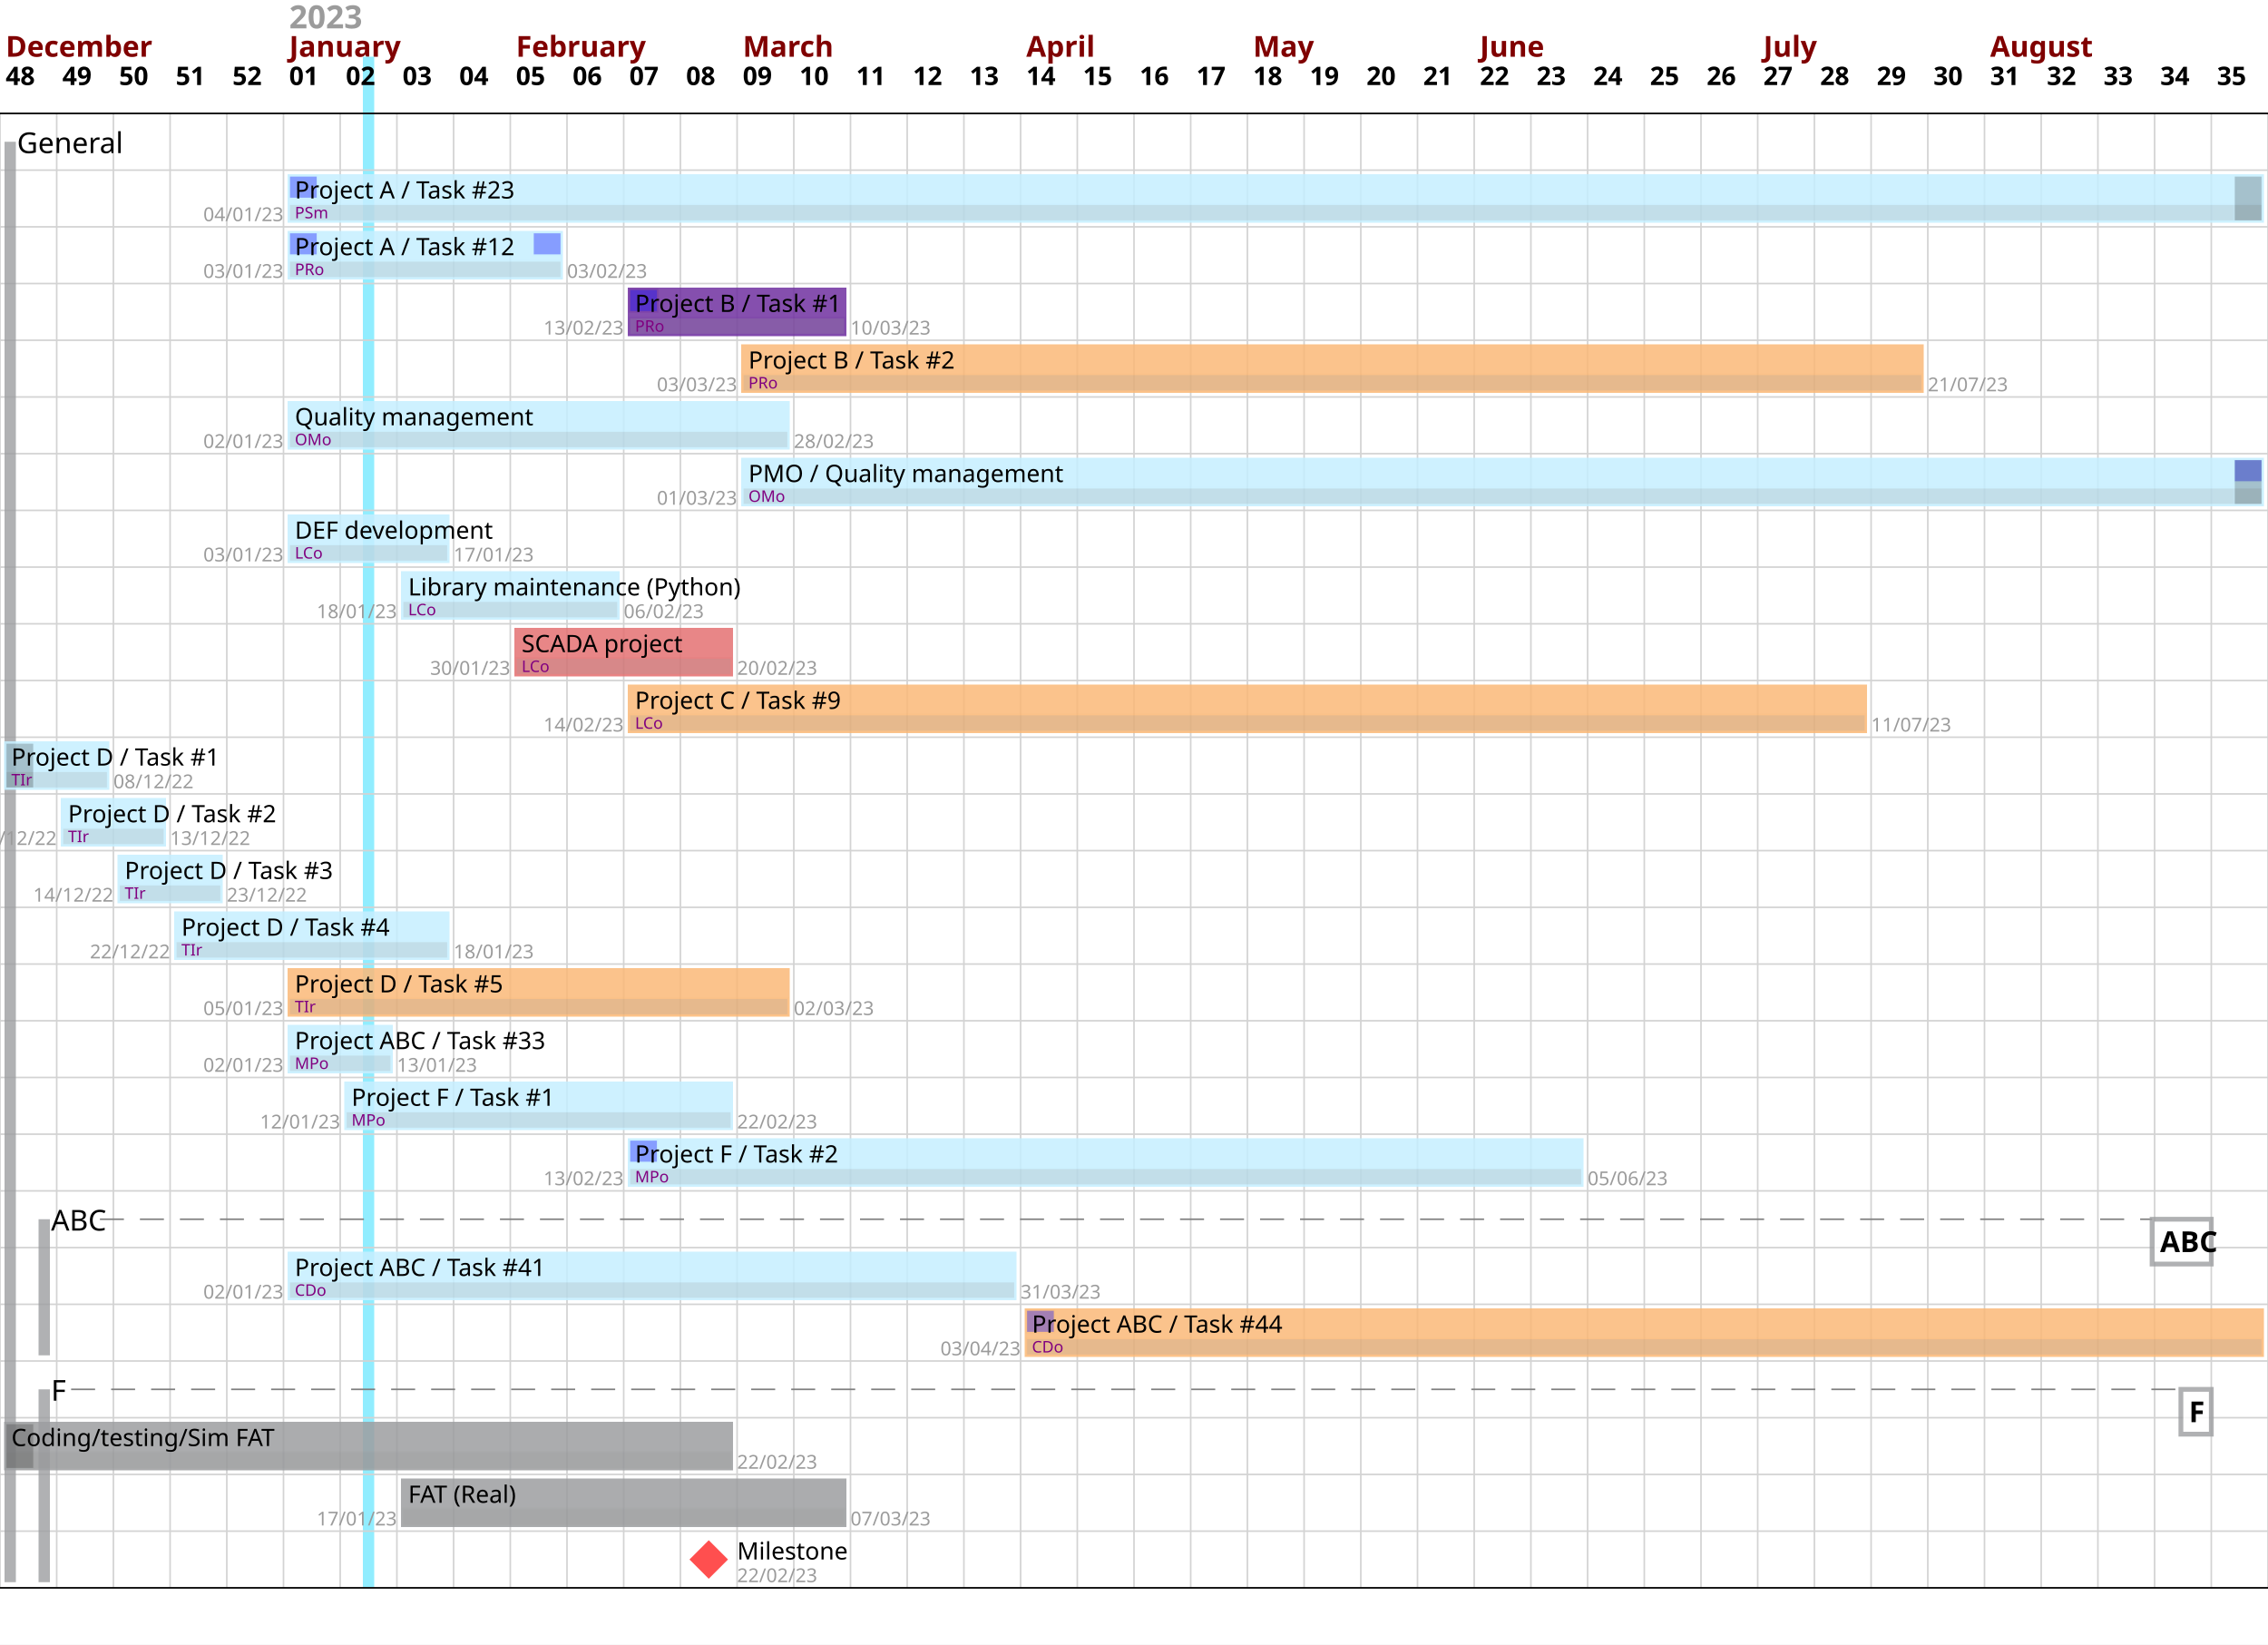
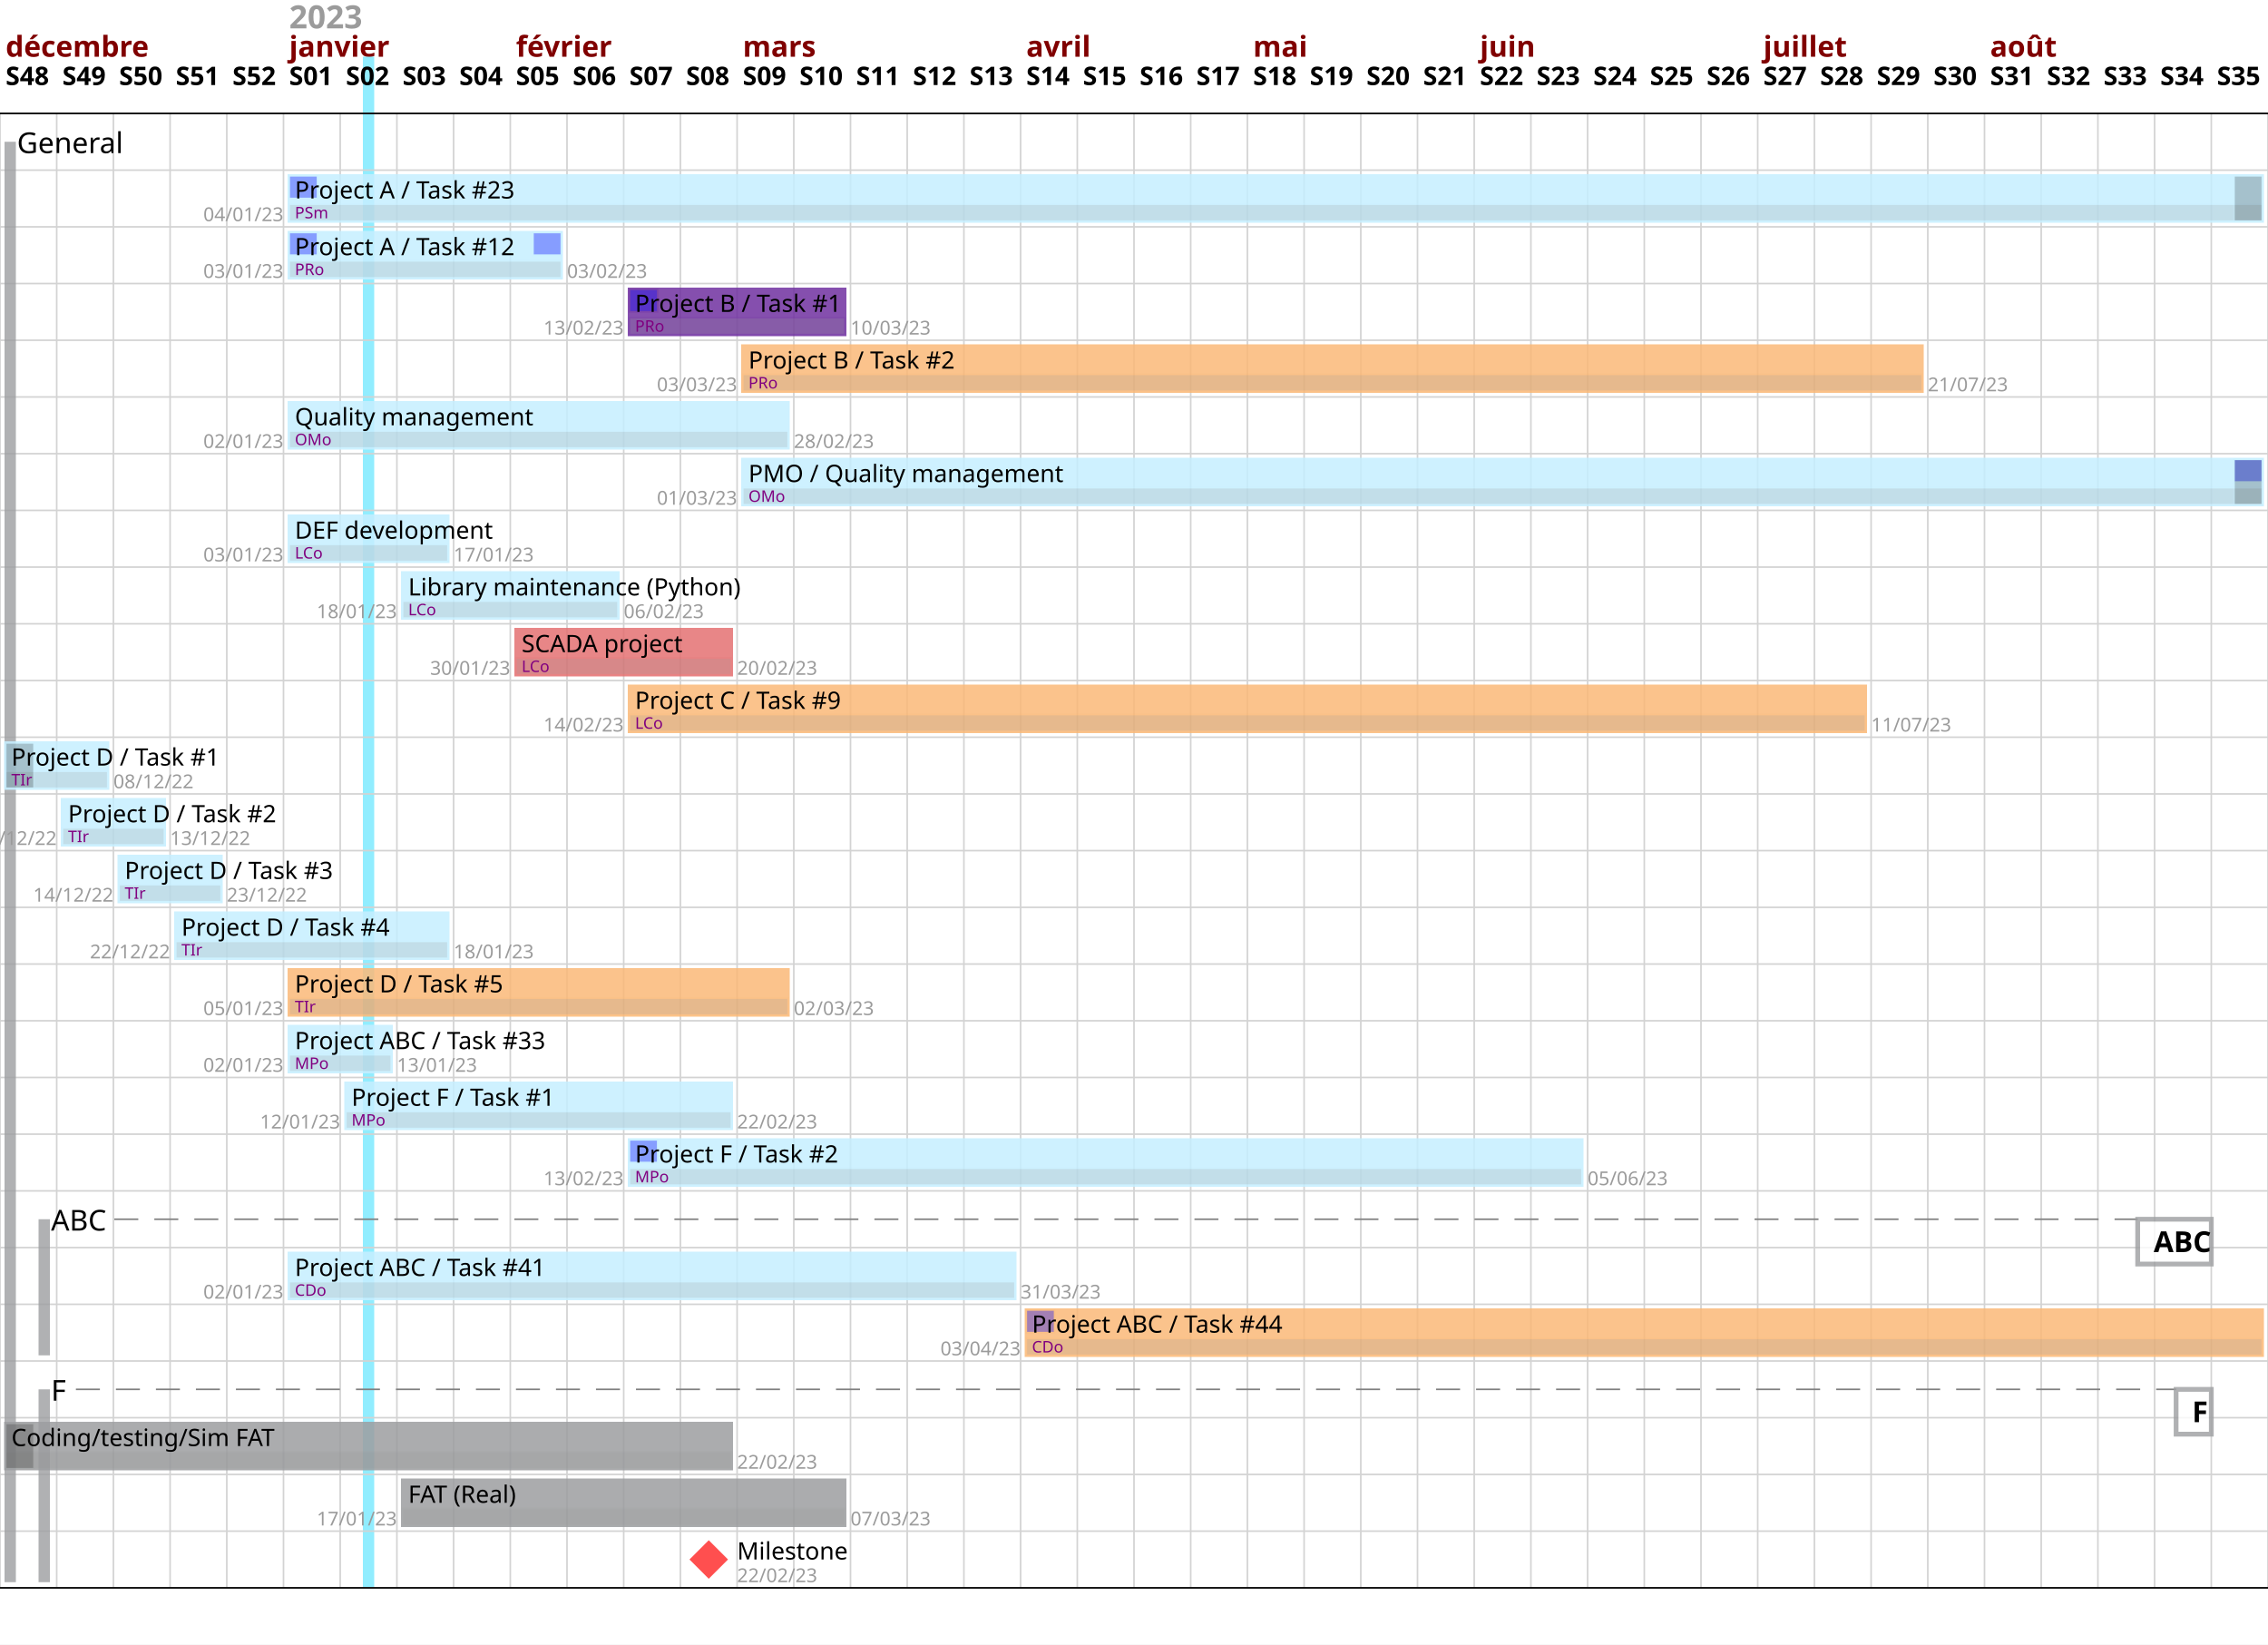
<svg xmlns="http://www.w3.org/2000/svg" baseProfile="full" height="1027.559" version="1.1" width="1417.323">
  <defs />
  <rect fill="white" height="1027.559" opacity="1" stroke-width="0" width="1417.323" x="0.0" y="0.0" />
  <g>
    <g id="vlines" stroke="lightgray">
      <line x1="0.0" x2="0.0" y1="70.866" y2="992.126" />
-       <text fill="#800000" font-family="Yu Gothic UI" font-size="18" font-weight="bold" stroke="#800000" stroke-width="0" x="3.543" y="35.433">December</text>
-       <text fill="black" font-family="Yu Gothic UI" font-size="16" font-weight="bold" stroke="black" stroke-width="0" x="3.543" y="53.15">48</text>
+       <text fill="#800000" font-family="Yu Gothic UI" font-size="18" font-weight="bold" stroke="#800000" stroke-width="0" x="3.543" y="35.433">décembre</text>
+       <text fill="black" font-family="Yu Gothic UI" font-size="16" font-weight="bold" stroke="black" stroke-width="0" x="3.543" y="53.15">S48</text>
      <line x1="35.433" x2="35.433" y1="70.866" y2="992.126" />
-       <text fill="black" font-family="Yu Gothic UI" font-size="16" font-weight="bold" stroke="black" stroke-width="0" x="38.976" y="53.15">49</text>
+       <text fill="black" font-family="Yu Gothic UI" font-size="16" font-weight="bold" stroke="black" stroke-width="0" x="38.976" y="53.15">S49</text>
      <line x1="70.866" x2="70.866" y1="70.866" y2="992.126" />
-       <text fill="black" font-family="Yu Gothic UI" font-size="16" font-weight="bold" stroke="black" stroke-width="0" x="74.409" y="53.15">50</text>
+       <text fill="black" font-family="Yu Gothic UI" font-size="16" font-weight="bold" stroke="black" stroke-width="0" x="74.409" y="53.15">S50</text>
      <line x1="106.299" x2="106.299" y1="70.866" y2="992.126" />
-       <text fill="black" font-family="Yu Gothic UI" font-size="16" font-weight="bold" stroke="black" stroke-width="0" x="109.843" y="53.15">51</text>
+       <text fill="black" font-family="Yu Gothic UI" font-size="16" font-weight="bold" stroke="black" stroke-width="0" x="109.843" y="53.15">S51</text>
      <line x1="141.732" x2="141.732" y1="70.866" y2="992.126" />
-       <text fill="black" font-family="Yu Gothic UI" font-size="16" font-weight="bold" stroke="black" stroke-width="0" x="145.276" y="53.15">52</text>
+       <text fill="black" font-family="Yu Gothic UI" font-size="16" font-weight="bold" stroke="black" stroke-width="0" x="145.276" y="53.15">S52</text>
      <line x1="177.165" x2="177.165" y1="70.866" y2="992.126" />
      <text fill="#9b9b9b" font-family="Yu Gothic UI" font-size="20" font-weight="bold" stroke="#9b9b9b" stroke-width="0" x="180.709" y="17.717">2023</text>
-       <text fill="#800000" font-family="Yu Gothic UI" font-size="18" font-weight="bold" stroke="#800000" stroke-width="0" x="180.709" y="35.433">January</text>
-       <text fill="black" font-family="Yu Gothic UI" font-size="16" font-weight="bold" stroke="black" stroke-width="0" x="180.709" y="53.15">01</text>
+       <text fill="#800000" font-family="Yu Gothic UI" font-size="18" font-weight="bold" stroke="#800000" stroke-width="0" x="180.709" y="35.433">janvier</text>
+       <text fill="black" font-family="Yu Gothic UI" font-size="16" font-weight="bold" stroke="black" stroke-width="0" x="180.709" y="53.15">S01</text>
      <line x1="212.598" x2="212.598" y1="70.866" y2="992.126" />
      <rect fill="#76e9ff" height="956.693" opacity="0.8" stroke="lightgray" stroke-width="0" width="7.087" x="226.772" y="35.433" />
-       <text fill="black" font-family="Yu Gothic UI" font-size="16" font-weight="bold" stroke="black" stroke-width="0" x="216.142" y="53.15">02</text>
+       <text fill="black" font-family="Yu Gothic UI" font-size="16" font-weight="bold" stroke="black" stroke-width="0" x="216.142" y="53.15">S02</text>
      <line x1="248.031" x2="248.031" y1="70.866" y2="992.126" />
-       <text fill="black" font-family="Yu Gothic UI" font-size="16" font-weight="bold" stroke="black" stroke-width="0" x="251.575" y="53.15">03</text>
+       <text fill="black" font-family="Yu Gothic UI" font-size="16" font-weight="bold" stroke="black" stroke-width="0" x="251.575" y="53.15">S03</text>
      <line x1="283.465" x2="283.465" y1="70.866" y2="992.126" />
-       <text fill="black" font-family="Yu Gothic UI" font-size="16" font-weight="bold" stroke="black" stroke-width="0" x="287.008" y="53.15">04</text>
+       <text fill="black" font-family="Yu Gothic UI" font-size="16" font-weight="bold" stroke="black" stroke-width="0" x="287.008" y="53.15">S04</text>
      <line x1="318.898" x2="318.898" y1="70.866" y2="992.126" />
-       <text fill="#800000" font-family="Yu Gothic UI" font-size="18" font-weight="bold" stroke="#800000" stroke-width="0" x="322.441" y="35.433">February</text>
-       <text fill="black" font-family="Yu Gothic UI" font-size="16" font-weight="bold" stroke="black" stroke-width="0" x="322.441" y="53.15">05</text>
+       <text fill="#800000" font-family="Yu Gothic UI" font-size="18" font-weight="bold" stroke="#800000" stroke-width="0" x="322.441" y="35.433">février</text>
+       <text fill="black" font-family="Yu Gothic UI" font-size="16" font-weight="bold" stroke="black" stroke-width="0" x="322.441" y="53.15">S05</text>
      <line x1="354.331" x2="354.331" y1="70.866" y2="992.126" />
-       <text fill="black" font-family="Yu Gothic UI" font-size="16" font-weight="bold" stroke="black" stroke-width="0" x="357.874" y="53.15">06</text>
+       <text fill="black" font-family="Yu Gothic UI" font-size="16" font-weight="bold" stroke="black" stroke-width="0" x="357.874" y="53.15">S06</text>
      <line x1="389.764" x2="389.764" y1="70.866" y2="992.126" />
-       <text fill="black" font-family="Yu Gothic UI" font-size="16" font-weight="bold" stroke="black" stroke-width="0" x="393.307" y="53.15">07</text>
+       <text fill="black" font-family="Yu Gothic UI" font-size="16" font-weight="bold" stroke="black" stroke-width="0" x="393.307" y="53.15">S07</text>
      <line x1="425.197" x2="425.197" y1="70.866" y2="992.126" />
-       <text fill="black" font-family="Yu Gothic UI" font-size="16" font-weight="bold" stroke="black" stroke-width="0" x="428.74" y="53.15">08</text>
+       <text fill="black" font-family="Yu Gothic UI" font-size="16" font-weight="bold" stroke="black" stroke-width="0" x="428.74" y="53.15">S08</text>
      <line x1="460.63" x2="460.63" y1="70.866" y2="992.126" />
-       <text fill="#800000" font-family="Yu Gothic UI" font-size="18" font-weight="bold" stroke="#800000" stroke-width="0" x="464.173" y="35.433">March</text>
-       <text fill="black" font-family="Yu Gothic UI" font-size="16" font-weight="bold" stroke="black" stroke-width="0" x="464.173" y="53.15">09</text>
+       <text fill="#800000" font-family="Yu Gothic UI" font-size="18" font-weight="bold" stroke="#800000" stroke-width="0" x="464.173" y="35.433">mars</text>
+       <text fill="black" font-family="Yu Gothic UI" font-size="16" font-weight="bold" stroke="black" stroke-width="0" x="464.173" y="53.15">S09</text>
      <line x1="496.063" x2="496.063" y1="70.866" y2="992.126" />
-       <text fill="black" font-family="Yu Gothic UI" font-size="16" font-weight="bold" stroke="black" stroke-width="0" x="499.606" y="53.15">10</text>
+       <text fill="black" font-family="Yu Gothic UI" font-size="16" font-weight="bold" stroke="black" stroke-width="0" x="499.606" y="53.15">S10</text>
      <line x1="531.496" x2="531.496" y1="70.866" y2="992.126" />
-       <text fill="black" font-family="Yu Gothic UI" font-size="16" font-weight="bold" stroke="black" stroke-width="0" x="535.039" y="53.15">11</text>
+       <text fill="black" font-family="Yu Gothic UI" font-size="16" font-weight="bold" stroke="black" stroke-width="0" x="535.039" y="53.15">S11</text>
      <line x1="566.929" x2="566.929" y1="70.866" y2="992.126" />
-       <text fill="black" font-family="Yu Gothic UI" font-size="16" font-weight="bold" stroke="black" stroke-width="0" x="570.472" y="53.15">12</text>
+       <text fill="black" font-family="Yu Gothic UI" font-size="16" font-weight="bold" stroke="black" stroke-width="0" x="570.472" y="53.15">S12</text>
      <line x1="602.362" x2="602.362" y1="70.866" y2="992.126" />
-       <text fill="black" font-family="Yu Gothic UI" font-size="16" font-weight="bold" stroke="black" stroke-width="0" x="605.905" y="53.15">13</text>
+       <text fill="black" font-family="Yu Gothic UI" font-size="16" font-weight="bold" stroke="black" stroke-width="0" x="605.905" y="53.15">S13</text>
      <line x1="637.795" x2="637.795" y1="70.866" y2="992.126" />
-       <text fill="#800000" font-family="Yu Gothic UI" font-size="18" font-weight="bold" stroke="#800000" stroke-width="0" x="641.339" y="35.433">April</text>
-       <text fill="black" font-family="Yu Gothic UI" font-size="16" font-weight="bold" stroke="black" stroke-width="0" x="641.339" y="53.15">14</text>
+       <text fill="#800000" font-family="Yu Gothic UI" font-size="18" font-weight="bold" stroke="#800000" stroke-width="0" x="641.339" y="35.433">avril</text>
+       <text fill="black" font-family="Yu Gothic UI" font-size="16" font-weight="bold" stroke="black" stroke-width="0" x="641.339" y="53.15">S14</text>
      <line x1="673.228" x2="673.228" y1="70.866" y2="992.126" />
-       <text fill="black" font-family="Yu Gothic UI" font-size="16" font-weight="bold" stroke="black" stroke-width="0" x="676.772" y="53.15">15</text>
+       <text fill="black" font-family="Yu Gothic UI" font-size="16" font-weight="bold" stroke="black" stroke-width="0" x="676.772" y="53.15">S15</text>
      <line x1="708.661" x2="708.661" y1="70.866" y2="992.126" />
-       <text fill="black" font-family="Yu Gothic UI" font-size="16" font-weight="bold" stroke="black" stroke-width="0" x="712.205" y="53.15">16</text>
+       <text fill="black" font-family="Yu Gothic UI" font-size="16" font-weight="bold" stroke="black" stroke-width="0" x="712.205" y="53.15">S16</text>
      <line x1="744.094" x2="744.094" y1="70.866" y2="992.126" />
-       <text fill="black" font-family="Yu Gothic UI" font-size="16" font-weight="bold" stroke="black" stroke-width="0" x="747.638" y="53.15">17</text>
+       <text fill="black" font-family="Yu Gothic UI" font-size="16" font-weight="bold" stroke="black" stroke-width="0" x="747.638" y="53.15">S17</text>
      <line x1="779.528" x2="779.528" y1="70.866" y2="992.126" />
-       <text fill="#800000" font-family="Yu Gothic UI" font-size="18" font-weight="bold" stroke="#800000" stroke-width="0" x="783.071" y="35.433">May</text>
-       <text fill="black" font-family="Yu Gothic UI" font-size="16" font-weight="bold" stroke="black" stroke-width="0" x="783.071" y="53.15">18</text>
+       <text fill="#800000" font-family="Yu Gothic UI" font-size="18" font-weight="bold" stroke="#800000" stroke-width="0" x="783.071" y="35.433">mai</text>
+       <text fill="black" font-family="Yu Gothic UI" font-size="16" font-weight="bold" stroke="black" stroke-width="0" x="783.071" y="53.15">S18</text>
      <line x1="814.961" x2="814.961" y1="70.866" y2="992.126" />
-       <text fill="black" font-family="Yu Gothic UI" font-size="16" font-weight="bold" stroke="black" stroke-width="0" x="818.504" y="53.15">19</text>
+       <text fill="black" font-family="Yu Gothic UI" font-size="16" font-weight="bold" stroke="black" stroke-width="0" x="818.504" y="53.15">S19</text>
      <line x1="850.394" x2="850.394" y1="70.866" y2="992.126" />
-       <text fill="black" font-family="Yu Gothic UI" font-size="16" font-weight="bold" stroke="black" stroke-width="0" x="853.937" y="53.15">20</text>
+       <text fill="black" font-family="Yu Gothic UI" font-size="16" font-weight="bold" stroke="black" stroke-width="0" x="853.937" y="53.15">S20</text>
      <line x1="885.827" x2="885.827" y1="70.866" y2="992.126" />
-       <text fill="black" font-family="Yu Gothic UI" font-size="16" font-weight="bold" stroke="black" stroke-width="0" x="889.37" y="53.15">21</text>
+       <text fill="black" font-family="Yu Gothic UI" font-size="16" font-weight="bold" stroke="black" stroke-width="0" x="889.37" y="53.15">S21</text>
      <line x1="921.26" x2="921.26" y1="70.866" y2="992.126" />
-       <text fill="#800000" font-family="Yu Gothic UI" font-size="18" font-weight="bold" stroke="#800000" stroke-width="0" x="924.803" y="35.433">June</text>
-       <text fill="black" font-family="Yu Gothic UI" font-size="16" font-weight="bold" stroke="black" stroke-width="0" x="924.803" y="53.15">22</text>
+       <text fill="#800000" font-family="Yu Gothic UI" font-size="18" font-weight="bold" stroke="#800000" stroke-width="0" x="924.803" y="35.433">juin</text>
+       <text fill="black" font-family="Yu Gothic UI" font-size="16" font-weight="bold" stroke="black" stroke-width="0" x="924.803" y="53.15">S22</text>
      <line x1="956.693" x2="956.693" y1="70.866" y2="992.126" />
-       <text fill="black" font-family="Yu Gothic UI" font-size="16" font-weight="bold" stroke="black" stroke-width="0" x="960.236" y="53.15">23</text>
+       <text fill="black" font-family="Yu Gothic UI" font-size="16" font-weight="bold" stroke="black" stroke-width="0" x="960.236" y="53.15">S23</text>
      <line x1="992.126" x2="992.126" y1="70.866" y2="992.126" />
-       <text fill="black" font-family="Yu Gothic UI" font-size="16" font-weight="bold" stroke="black" stroke-width="0" x="995.669" y="53.15">24</text>
+       <text fill="black" font-family="Yu Gothic UI" font-size="16" font-weight="bold" stroke="black" stroke-width="0" x="995.669" y="53.15">S24</text>
      <line x1="1027.559" x2="1027.559" y1="70.866" y2="992.126" />
-       <text fill="black" font-family="Yu Gothic UI" font-size="16" font-weight="bold" stroke="black" stroke-width="0" x="1031.102" y="53.15">25</text>
+       <text fill="black" font-family="Yu Gothic UI" font-size="16" font-weight="bold" stroke="black" stroke-width="0" x="1031.102" y="53.15">S25</text>
      <line x1="1062.992" x2="1062.992" y1="70.866" y2="992.126" />
-       <text fill="black" font-family="Yu Gothic UI" font-size="16" font-weight="bold" stroke="black" stroke-width="0" x="1066.535" y="53.15">26</text>
+       <text fill="black" font-family="Yu Gothic UI" font-size="16" font-weight="bold" stroke="black" stroke-width="0" x="1066.535" y="53.15">S26</text>
      <line x1="1098.425" x2="1098.425" y1="70.866" y2="992.126" />
-       <text fill="#800000" font-family="Yu Gothic UI" font-size="18" font-weight="bold" stroke="#800000" stroke-width="0" x="1101.968" y="35.433">July</text>
-       <text fill="black" font-family="Yu Gothic UI" font-size="16" font-weight="bold" stroke="black" stroke-width="0" x="1101.968" y="53.15">27</text>
+       <text fill="#800000" font-family="Yu Gothic UI" font-size="18" font-weight="bold" stroke="#800000" stroke-width="0" x="1101.968" y="35.433">juillet</text>
+       <text fill="black" font-family="Yu Gothic UI" font-size="16" font-weight="bold" stroke="black" stroke-width="0" x="1101.968" y="53.15">S27</text>
      <line x1="1133.858" x2="1133.858" y1="70.866" y2="992.126" />
-       <text fill="black" font-family="Yu Gothic UI" font-size="16" font-weight="bold" stroke="black" stroke-width="0" x="1137.402" y="53.15">28</text>
+       <text fill="black" font-family="Yu Gothic UI" font-size="16" font-weight="bold" stroke="black" stroke-width="0" x="1137.402" y="53.15">S28</text>
      <line x1="1169.291" x2="1169.291" y1="70.866" y2="992.126" />
-       <text fill="black" font-family="Yu Gothic UI" font-size="16" font-weight="bold" stroke="black" stroke-width="0" x="1172.835" y="53.15">29</text>
+       <text fill="black" font-family="Yu Gothic UI" font-size="16" font-weight="bold" stroke="black" stroke-width="0" x="1172.835" y="53.15">S29</text>
      <line x1="1204.724" x2="1204.724" y1="70.866" y2="992.126" />
-       <text fill="black" font-family="Yu Gothic UI" font-size="16" font-weight="bold" stroke="black" stroke-width="0" x="1208.268" y="53.15">30</text>
+       <text fill="black" font-family="Yu Gothic UI" font-size="16" font-weight="bold" stroke="black" stroke-width="0" x="1208.268" y="53.15">S30</text>
      <line x1="1240.157" x2="1240.157" y1="70.866" y2="992.126" />
-       <text fill="#800000" font-family="Yu Gothic UI" font-size="18" font-weight="bold" stroke="#800000" stroke-width="0" x="1243.701" y="35.433">August</text>
-       <text fill="black" font-family="Yu Gothic UI" font-size="16" font-weight="bold" stroke="black" stroke-width="0" x="1243.701" y="53.15">31</text>
+       <text fill="#800000" font-family="Yu Gothic UI" font-size="18" font-weight="bold" stroke="#800000" stroke-width="0" x="1243.701" y="35.433">août</text>
+       <text fill="black" font-family="Yu Gothic UI" font-size="16" font-weight="bold" stroke="black" stroke-width="0" x="1243.701" y="53.15">S31</text>
      <line x1="1275.591" x2="1275.591" y1="70.866" y2="992.126" />
-       <text fill="black" font-family="Yu Gothic UI" font-size="16" font-weight="bold" stroke="black" stroke-width="0" x="1279.134" y="53.15">32</text>
+       <text fill="black" font-family="Yu Gothic UI" font-size="16" font-weight="bold" stroke="black" stroke-width="0" x="1279.134" y="53.15">S32</text>
      <line x1="1311.024" x2="1311.024" y1="70.866" y2="992.126" />
-       <text fill="black" font-family="Yu Gothic UI" font-size="16" font-weight="bold" stroke="black" stroke-width="0" x="1314.567" y="53.15">33</text>
+       <text fill="black" font-family="Yu Gothic UI" font-size="16" font-weight="bold" stroke="black" stroke-width="0" x="1314.567" y="53.15">S33</text>
      <line x1="1346.457" x2="1346.457" y1="70.866" y2="992.126" />
-       <text fill="black" font-family="Yu Gothic UI" font-size="16" font-weight="bold" stroke="black" stroke-width="0" x="1350" y="53.15">34</text>
+       <text fill="black" font-family="Yu Gothic UI" font-size="16" font-weight="bold" stroke="black" stroke-width="0" x="1350" y="53.15">S34</text>
      <line x1="1381.89" x2="1381.89" y1="70.866" y2="992.126" />
-       <text fill="black" font-family="Yu Gothic UI" font-size="16" font-weight="bold" stroke="black" stroke-width="0" x="1385.433" y="53.15">35</text>
+       <text fill="black" font-family="Yu Gothic UI" font-size="16" font-weight="bold" stroke="black" stroke-width="0" x="1385.433" y="53.15">S35</text>
      <line x1="1417.323" x2="1417.323" y1="70.866" y2="992.126" />
    </g>
    <g id="hlines" stroke="lightgray">
      <line x1="0.0" x2="1417.323" y1="70.866" y2="70.866" />
      <line x1="0.0" x2="1417.323" y1="106.299" y2="106.299" />
      <line x1="0.0" x2="1417.323" y1="141.732" y2="141.732" />
      <line x1="0.0" x2="1417.323" y1="177.165" y2="177.165" />
      <line x1="0.0" x2="1417.323" y1="212.598" y2="212.598" />
      <line x1="0.0" x2="1417.323" y1="248.031" y2="248.031" />
      <line x1="0.0" x2="1417.323" y1="283.465" y2="283.465" />
      <line x1="0.0" x2="1417.323" y1="318.898" y2="318.898" />
      <line x1="0.0" x2="1417.323" y1="354.331" y2="354.331" />
      <line x1="0.0" x2="1417.323" y1="389.764" y2="389.764" />
      <line x1="0.0" x2="1417.323" y1="425.197" y2="425.197" />
      <line x1="0.0" x2="1417.323" y1="460.63" y2="460.63" />
      <line x1="0.0" x2="1417.323" y1="496.063" y2="496.063" />
      <line x1="0.0" x2="1417.323" y1="531.496" y2="531.496" />
      <line x1="0.0" x2="1417.323" y1="566.929" y2="566.929" />
      <line x1="0.0" x2="1417.323" y1="602.362" y2="602.362" />
      <line x1="0.0" x2="1417.323" y1="637.795" y2="637.795" />
      <line x1="0.0" x2="1417.323" y1="673.228" y2="673.228" />
      <line x1="0.0" x2="1417.323" y1="708.661" y2="708.661" />
      <line x1="0.0" x2="1417.323" y1="744.094" y2="744.094" />
      <line x1="0.0" x2="1417.323" y1="779.528" y2="779.528" />
      <line x1="0.0" x2="1417.323" y1="814.961" y2="814.961" />
      <line x1="0.0" x2="1417.323" y1="850.394" y2="850.394" />
      <line x1="0.0" x2="1417.323" y1="885.827" y2="885.827" />
      <line x1="0.0" x2="1417.323" y1="921.26" y2="921.26" />
      <line x1="0.0" x2="1417.323" y1="956.693" y2="956.693" />
      <line x1="0.0" x2="1417.323" y1="992.126" y2="992.126" />
    </g>
    <line stroke="black" x1="0.0" x2="1417.323" y1="70.866" y2="70.866" />
    <line stroke="black" x1="0.0" x2="1417.323" y1="992.126" y2="992.126" />
  </g>
  <g>
    <g>
      <text fill="black" font-family="Yu Gothic UI" font-size="18" stroke="black" stroke-width="0" x="10.63" y="95.669">General</text>
      <rect fill="#9c9ea0" height="900" opacity="0.8" stroke="#9c9ea0" stroke-width="0" width="7.087" x="2.835" y="88.583" />
      <g>
        <g id="Project_A___Task_#23">
          <rect fill="#c6eeff" height="28.346" opacity="0.85" stroke="#c6eeff" stroke-width="2" width="1233.071" x="180.709" y="109.843" />
          <rect fill="#909090" height="10.63" opacity="0.2" stroke="#c6eeff" stroke-width="1" width="1233.071" x="180.709" y="127.559" />
          <rect fill="#0000FF" height="14.173" opacity="0.35" stroke="#c6eeff" stroke-width="1" width="17.717" x="180.709" y="109.843" />
          <rect fill="#000000" height="28.346" opacity="0.2" stroke="#c6eeff" stroke-width="1" width="17.717" x="1396.063" y="109.843" />
          <rect fill="#F08000" height="10.63" opacity="0.35" stroke="#c6eeff" stroke-width="1" width="0.0" x="180.709" y="127.559" />
          <text fill="black" font-family="Yu Gothic UI" font-size="15" stroke="black" stroke-width="0" x="184.252" y="124.016">Project A / Task #23</text>
          <text fill="#9b9b9b" font-family="Yu Gothic UI" font-size="12" stroke="#9b9b9b" stroke-width="0" style="text-anchor:end" x="177.165" y="138.189">04/01/23</text>
          <text fill="#9b9b9b" font-family="Yu Gothic UI" font-size="12" stroke="#9b9b9b" stroke-width="0" x="1417.323" y="138.189">31/08/23</text>
          <text fill="purple" font-family="Yu Gothic UI" font-size="10" stroke="black" stroke-width="0" x="184.252" y="136.417">PSm</text>
        </g>
        <g id="Project_A___Task_#12">
          <rect fill="#c6eeff" height="28.346" opacity="0.85" stroke="#c6eeff" stroke-width="2" width="170.079" x="180.709" y="145.276" />
          <rect fill="#909090" height="10.63" opacity="0.2" stroke="#c6eeff" stroke-width="1" width="170.079" x="180.709" y="162.992" />
          <rect fill="#0000FF" height="14.173" opacity="0.35" stroke="#c6eeff" stroke-width="1" width="17.717" x="180.709" y="145.276" />
          <rect fill="#0000FF" height="14.173" opacity="0.35" stroke="#c6eeff" stroke-width="1" width="17.717" x="333.071" y="145.276" />
          <rect fill="#F08000" height="10.63" opacity="0.35" stroke="#c6eeff" stroke-width="1" width="0.0" x="180.709" y="162.992" />
          <text fill="black" font-family="Yu Gothic UI" font-size="15" stroke="black" stroke-width="0" x="184.252" y="159.449">Project A / Task #12</text>
          <text fill="#9b9b9b" font-family="Yu Gothic UI" font-size="12" stroke="#9b9b9b" stroke-width="0" style="text-anchor:end" x="177.165" y="173.622">03/01/23</text>
          <text fill="#9b9b9b" font-family="Yu Gothic UI" font-size="12" stroke="#9b9b9b" stroke-width="0" x="354.331" y="173.622">03/02/23</text>
          <text fill="purple" font-family="Yu Gothic UI" font-size="10" stroke="black" stroke-width="0" x="184.252" y="171.85">PRo</text>
        </g>
        <g id="Project_B___Task_#1">
          <rect fill="#7030a0" height="28.346" opacity="0.85" stroke="#7030a0" stroke-width="2" width="134.646" x="393.307" y="180.709" />
          <rect fill="#909090" height="10.63" opacity="0.2" stroke="#7030a0" stroke-width="1" width="134.646" x="393.307" y="198.425" />
          <rect fill="#0000FF" height="14.173" opacity="0.35" stroke="#7030a0" stroke-width="1" width="17.717" x="393.307" y="180.709" />
          <rect fill="#F08000" height="10.63" opacity="0.35" stroke="#7030a0" stroke-width="1" width="0.0" x="393.307" y="198.425" />
          <text fill="black" font-family="Yu Gothic UI" font-size="15" stroke="black" stroke-width="0" x="396.85" y="194.882">Project B / Task #1</text>
          <text fill="#9b9b9b" font-family="Yu Gothic UI" font-size="12" stroke="#9b9b9b" stroke-width="0" style="text-anchor:end" x="389.764" y="209.055">13/02/23</text>
          <text fill="#9b9b9b" font-family="Yu Gothic UI" font-size="12" stroke="#9b9b9b" stroke-width="0" x="531.496" y="209.055">10/03/23</text>
          <text fill="purple" font-family="Yu Gothic UI" font-size="10" stroke="black" stroke-width="0" x="396.85" y="207.283">PRo</text>
        </g>
        <g id="Project_B___Task_#2">
          <rect fill="#fab978" height="28.346" opacity="0.85" stroke="#fab978" stroke-width="2" width="737.008" x="464.173" y="216.142" />
          <rect fill="#909090" height="10.63" opacity="0.2" stroke="#fab978" stroke-width="1" width="737.008" x="464.173" y="233.858" />
          <rect fill="#F08000" height="10.63" opacity="0.35" stroke="#fab978" stroke-width="1" width="0.0" x="464.173" y="233.858" />
          <text fill="black" font-family="Yu Gothic UI" font-size="15" stroke="black" stroke-width="0" x="467.717" y="230.315">Project B / Task #2</text>
          <text fill="#9b9b9b" font-family="Yu Gothic UI" font-size="12" stroke="#9b9b9b" stroke-width="0" style="text-anchor:end" x="460.63" y="244.488">03/03/23</text>
          <text fill="#9b9b9b" font-family="Yu Gothic UI" font-size="12" stroke="#9b9b9b" stroke-width="0" x="1204.724" y="244.488">21/07/23</text>
          <text fill="purple" font-family="Yu Gothic UI" font-size="10" stroke="black" stroke-width="0" x="467.717" y="242.717">PRo</text>
        </g>
        <g id="Quality_management">
          <rect fill="#c6eeff" height="28.346" opacity="0.85" stroke="#c6eeff" stroke-width="2" width="311.811" x="180.709" y="251.575" />
          <rect fill="#909090" height="10.63" opacity="0.2" stroke="#c6eeff" stroke-width="1" width="311.811" x="180.709" y="269.291" />
          <rect fill="#F08000" height="10.63" opacity="0.35" stroke="#c6eeff" stroke-width="1" width="0.0" x="180.709" y="269.291" />
          <text fill="black" font-family="Yu Gothic UI" font-size="15" stroke="black" stroke-width="0" x="184.252" y="265.748">Quality management</text>
          <text fill="#9b9b9b" font-family="Yu Gothic UI" font-size="12" stroke="#9b9b9b" stroke-width="0" style="text-anchor:end" x="177.165" y="279.921">02/01/23</text>
          <text fill="#9b9b9b" font-family="Yu Gothic UI" font-size="12" stroke="#9b9b9b" stroke-width="0" x="496.063" y="279.921">28/02/23</text>
          <text fill="purple" font-family="Yu Gothic UI" font-size="10" stroke="black" stroke-width="0" x="184.252" y="278.15">OMo</text>
        </g>
        <g id="PMO___Quality_management">
          <rect fill="#c6eeff" height="28.346" opacity="0.85" stroke="#c6eeff" stroke-width="2" width="949.606" x="464.173" y="287.008" />
          <rect fill="#909090" height="10.63" opacity="0.2" stroke="#c6eeff" stroke-width="1" width="949.606" x="464.173" y="304.724" />
          <rect fill="#0000FF" height="14.173" opacity="0.35" stroke="#c6eeff" stroke-width="1" width="17.717" x="1396.063" y="287.008" />
          <rect fill="#000000" height="28.346" opacity="0.2" stroke="#c6eeff" stroke-width="1" width="17.717" x="1396.063" y="287.008" />
          <rect fill="#F08000" height="10.63" opacity="0.35" stroke="#c6eeff" stroke-width="1" width="0.0" x="464.173" y="304.724" />
          <text fill="black" font-family="Yu Gothic UI" font-size="15" stroke="black" stroke-width="0" x="467.717" y="301.181">PMO / Quality management</text>
          <text fill="#9b9b9b" font-family="Yu Gothic UI" font-size="12" stroke="#9b9b9b" stroke-width="0" style="text-anchor:end" x="460.63" y="315.354">01/03/23</text>
          <text fill="#9b9b9b" font-family="Yu Gothic UI" font-size="12" stroke="#9b9b9b" stroke-width="0" x="1417.323" y="315.354">29/12/23</text>
          <text fill="purple" font-family="Yu Gothic UI" font-size="10" stroke="black" stroke-width="0" x="467.717" y="313.583">OMo</text>
        </g>
        <g id="DEF_development">
          <rect fill="#c6eeff" height="28.346" opacity="0.85" stroke="#c6eeff" stroke-width="2" width="99.213" x="180.709" y="322.441" />
          <rect fill="#909090" height="10.63" opacity="0.2" stroke="#c6eeff" stroke-width="1" width="99.213" x="180.709" y="340.157" />
          <rect fill="#F08000" height="10.63" opacity="0.35" stroke="#c6eeff" stroke-width="1" width="0.0" x="180.709" y="340.157" />
          <text fill="black" font-family="Yu Gothic UI" font-size="15" stroke="black" stroke-width="0" x="184.252" y="336.614">DEF development</text>
          <text fill="#9b9b9b" font-family="Yu Gothic UI" font-size="12" stroke="#9b9b9b" stroke-width="0" style="text-anchor:end" x="177.165" y="350.787">03/01/23</text>
          <text fill="#9b9b9b" font-family="Yu Gothic UI" font-size="12" stroke="#9b9b9b" stroke-width="0" x="283.465" y="350.787">17/01/23</text>
          <text fill="purple" font-family="Yu Gothic UI" font-size="10" stroke="black" stroke-width="0" x="184.252" y="349.016">LCo</text>
        </g>
        <g id="Library_maintenance__Python_">
          <rect fill="#c6eeff" height="28.346" opacity="0.85" stroke="#c6eeff" stroke-width="2" width="134.646" x="251.575" y="357.874" />
          <rect fill="#909090" height="10.63" opacity="0.2" stroke="#c6eeff" stroke-width="1" width="134.646" x="251.575" y="375.591" />
          <rect fill="#F08000" height="10.63" opacity="0.35" stroke="#c6eeff" stroke-width="1" width="0.0" x="251.575" y="375.591" />
          <text fill="black" font-family="Yu Gothic UI" font-size="15" stroke="black" stroke-width="0" x="255.118" y="372.047">Library maintenance (Python)</text>
          <text fill="#9b9b9b" font-family="Yu Gothic UI" font-size="12" stroke="#9b9b9b" stroke-width="0" style="text-anchor:end" x="248.031" y="386.22">18/01/23</text>
          <text fill="#9b9b9b" font-family="Yu Gothic UI" font-size="12" stroke="#9b9b9b" stroke-width="0" x="389.764" y="386.22">06/02/23</text>
          <text fill="purple" font-family="Yu Gothic UI" font-size="10" stroke="black" stroke-width="0" x="255.118" y="384.449">LCo</text>
        </g>
        <g id="SCADA_project">
          <rect fill="#e47172" height="28.346" opacity="0.85" stroke="#e47172" stroke-width="2" width="134.646" x="322.441" y="393.307" />
          <rect fill="#909090" height="10.63" opacity="0.2" stroke="#e47172" stroke-width="1" width="134.646" x="322.441" y="411.024" />
          <rect fill="#F08000" height="10.63" opacity="0.35" stroke="#e47172" stroke-width="1" width="0.0" x="322.441" y="411.024" />
          <text fill="black" font-family="Yu Gothic UI" font-size="15" stroke="black" stroke-width="0" x="325.984" y="407.48">SCADA project</text>
          <text fill="#9b9b9b" font-family="Yu Gothic UI" font-size="12" stroke="#9b9b9b" stroke-width="0" style="text-anchor:end" x="318.898" y="421.654">30/01/23</text>
          <text fill="#9b9b9b" font-family="Yu Gothic UI" font-size="12" stroke="#9b9b9b" stroke-width="0" x="460.63" y="421.654">20/02/23</text>
          <text fill="purple" font-family="Yu Gothic UI" font-size="10" stroke="black" stroke-width="0" x="325.984" y="419.882">LCo</text>
        </g>
        <g id="Project_C___Task_#9">
          <rect fill="#fab978" height="28.346" opacity="0.85" stroke="#fab978" stroke-width="2" width="772.441" x="393.307" y="428.74" />
          <rect fill="#909090" height="10.63" opacity="0.2" stroke="#fab978" stroke-width="1" width="772.441" x="393.307" y="446.457" />
          <rect fill="#F08000" height="10.63" opacity="0.35" stroke="#fab978" stroke-width="1" width="0.0" x="393.307" y="446.457" />
          <text fill="black" font-family="Yu Gothic UI" font-size="15" stroke="black" stroke-width="0" x="396.85" y="442.913">Project C / Task #9</text>
          <text fill="#9b9b9b" font-family="Yu Gothic UI" font-size="12" stroke="#9b9b9b" stroke-width="0" style="text-anchor:end" x="389.764" y="457.087">14/02/23</text>
          <text fill="#9b9b9b" font-family="Yu Gothic UI" font-size="12" stroke="#9b9b9b" stroke-width="0" x="1169.291" y="457.087">11/07/23</text>
          <text fill="purple" font-family="Yu Gothic UI" font-size="10" stroke="black" stroke-width="0" x="396.85" y="455.315">LCo</text>
        </g>
        <g id="Project_D___Task_#1">
          <rect fill="#c6eeff" height="28.346" opacity="0.85" stroke="#c6eeff" stroke-width="2" width="63.78" x="3.543" y="464.173" />
          <rect fill="#909090" height="10.63" opacity="0.2" stroke="#c6eeff" stroke-width="1" width="63.78" x="3.543" y="481.89" />
          <rect fill="#000000" height="28.346" opacity="0.2" stroke="#c6eeff" stroke-width="1" width="17.717" x="3.543" y="464.173" />
          <rect fill="#F08000" height="10.63" opacity="0.35" stroke="#c6eeff" stroke-width="1" width="0.0" x="3.543" y="481.89" />
          <text fill="black" font-family="Yu Gothic UI" font-size="15" stroke="black" stroke-width="0" x="7.087" y="478.346">Project D / Task #1</text>
          <text fill="#9b9b9b" font-family="Yu Gothic UI" font-size="12" stroke="#9b9b9b" stroke-width="0" style="text-anchor:end" x="0.0" y="492.52">01/09/22</text>
          <text fill="#9b9b9b" font-family="Yu Gothic UI" font-size="12" stroke="#9b9b9b" stroke-width="0" x="70.866" y="492.52">08/12/22</text>
          <text fill="purple" font-family="Yu Gothic UI" font-size="10" stroke="black" stroke-width="0" x="7.087" y="490.748">TIr</text>
        </g>
        <g id="Project_D___Task_#2">
          <rect fill="#c6eeff" height="28.346" opacity="0.85" stroke="#c6eeff" stroke-width="2" width="63.78" x="38.976" y="499.606" />
          <rect fill="#909090" height="10.63" opacity="0.2" stroke="#c6eeff" stroke-width="1" width="63.78" x="38.976" y="517.323" />
          <rect fill="#F08000" height="10.63" opacity="0.35" stroke="#c6eeff" stroke-width="1" width="0.0" x="38.976" y="517.323" />
          <text fill="black" font-family="Yu Gothic UI" font-size="15" stroke="black" stroke-width="0" x="42.52" y="513.78">Project D / Task #2</text>
          <text fill="#9b9b9b" font-family="Yu Gothic UI" font-size="12" stroke="#9b9b9b" stroke-width="0" style="text-anchor:end" x="35.433" y="527.953">09/12/22</text>
          <text fill="#9b9b9b" font-family="Yu Gothic UI" font-size="12" stroke="#9b9b9b" stroke-width="0" x="106.299" y="527.953">13/12/22</text>
          <text fill="purple" font-family="Yu Gothic UI" font-size="10" stroke="black" stroke-width="0" x="42.52" y="526.181">TIr</text>
        </g>
        <g id="Project_D___Task_#3">
          <rect fill="#c6eeff" height="28.346" opacity="0.85" stroke="#c6eeff" stroke-width="2" width="63.78" x="74.409" y="535.039" />
          <rect fill="#909090" height="10.63" opacity="0.2" stroke="#c6eeff" stroke-width="1" width="63.78" x="74.409" y="552.756" />
          <rect fill="#F08000" height="10.63" opacity="0.35" stroke="#c6eeff" stroke-width="1" width="0.0" x="74.409" y="552.756" />
          <text fill="black" font-family="Yu Gothic UI" font-size="15" stroke="black" stroke-width="0" x="77.953" y="549.213">Project D / Task #3</text>
          <text fill="#9b9b9b" font-family="Yu Gothic UI" font-size="12" stroke="#9b9b9b" stroke-width="0" style="text-anchor:end" x="70.866" y="563.386">14/12/22</text>
          <text fill="#9b9b9b" font-family="Yu Gothic UI" font-size="12" stroke="#9b9b9b" stroke-width="0" x="141.732" y="563.386">23/12/22</text>
          <text fill="purple" font-family="Yu Gothic UI" font-size="10" stroke="black" stroke-width="0" x="77.953" y="561.614">TIr</text>
        </g>
        <g id="Project_D___Task_#4">
          <rect fill="#c6eeff" height="28.346" opacity="0.85" stroke="#c6eeff" stroke-width="2" width="170.079" x="109.843" y="570.472" />
          <rect fill="#909090" height="10.63" opacity="0.2" stroke="#c6eeff" stroke-width="1" width="170.079" x="109.843" y="588.189" />
          <rect fill="#F08000" height="10.63" opacity="0.35" stroke="#c6eeff" stroke-width="1" width="0.0" x="109.843" y="588.189" />
          <text fill="black" font-family="Yu Gothic UI" font-size="15" stroke="black" stroke-width="0" x="113.386" y="584.646">Project D / Task #4</text>
          <text fill="#9b9b9b" font-family="Yu Gothic UI" font-size="12" stroke="#9b9b9b" stroke-width="0" style="text-anchor:end" x="106.299" y="598.819">22/12/22</text>
          <text fill="#9b9b9b" font-family="Yu Gothic UI" font-size="12" stroke="#9b9b9b" stroke-width="0" x="283.465" y="598.819">18/01/23</text>
          <text fill="purple" font-family="Yu Gothic UI" font-size="10" stroke="black" stroke-width="0" x="113.386" y="597.047">TIr</text>
        </g>
        <g id="Project_D___Task_#5">
          <rect fill="#fab978" height="28.346" opacity="0.85" stroke="#fab978" stroke-width="2" width="311.811" x="180.709" y="605.905" />
          <rect fill="#909090" height="10.63" opacity="0.2" stroke="#fab978" stroke-width="1" width="311.811" x="180.709" y="623.622" />
          <rect fill="#F08000" height="10.63" opacity="0.35" stroke="#fab978" stroke-width="1" width="0.0" x="180.709" y="623.622" />
          <text fill="black" font-family="Yu Gothic UI" font-size="15" stroke="black" stroke-width="0" x="184.252" y="620.079">Project D / Task #5</text>
          <text fill="#9b9b9b" font-family="Yu Gothic UI" font-size="12" stroke="#9b9b9b" stroke-width="0" style="text-anchor:end" x="177.165" y="634.252">05/01/23</text>
          <text fill="#9b9b9b" font-family="Yu Gothic UI" font-size="12" stroke="#9b9b9b" stroke-width="0" x="496.063" y="634.252">02/03/23</text>
          <text fill="purple" font-family="Yu Gothic UI" font-size="10" stroke="black" stroke-width="0" x="184.252" y="632.48">TIr</text>
        </g>
        <g id="Project_ABC___Task_#33">
          <rect fill="#c6eeff" height="28.346" opacity="0.85" stroke="#c6eeff" stroke-width="2" width="63.78" x="180.709" y="641.339" />
          <rect fill="#909090" height="10.63" opacity="0.2" stroke="#c6eeff" stroke-width="1" width="63.78" x="180.709" y="659.055" />
          <rect fill="#F08000" height="10.63" opacity="0.35" stroke="#c6eeff" stroke-width="1" width="0.0" x="180.709" y="659.055" />
          <text fill="black" font-family="Yu Gothic UI" font-size="15" stroke="black" stroke-width="0" x="184.252" y="655.512">Project ABC / Task #33</text>
          <text fill="#9b9b9b" font-family="Yu Gothic UI" font-size="12" stroke="#9b9b9b" stroke-width="0" style="text-anchor:end" x="177.165" y="669.685">02/01/23</text>
          <text fill="#9b9b9b" font-family="Yu Gothic UI" font-size="12" stroke="#9b9b9b" stroke-width="0" x="248.031" y="669.685">13/01/23</text>
          <text fill="purple" font-family="Yu Gothic UI" font-size="10" stroke="black" stroke-width="0" x="184.252" y="667.913">MPo</text>
        </g>
        <g id="Project_F___Task_#1">
          <rect fill="#c6eeff" height="28.346" opacity="0.85" stroke="#c6eeff" stroke-width="2" width="240.945" x="216.142" y="676.772" />
          <rect fill="#909090" height="10.63" opacity="0.2" stroke="#c6eeff" stroke-width="1" width="240.945" x="216.142" y="694.488" />
          <rect fill="#F08000" height="10.63" opacity="0.35" stroke="#c6eeff" stroke-width="1" width="0.0" x="216.142" y="694.488" />
          <text fill="black" font-family="Yu Gothic UI" font-size="15" stroke="black" stroke-width="0" x="219.685" y="690.945">Project F / Task #1</text>
          <text fill="#9b9b9b" font-family="Yu Gothic UI" font-size="12" stroke="#9b9b9b" stroke-width="0" style="text-anchor:end" x="212.598" y="705.118">12/01/23</text>
          <text fill="#9b9b9b" font-family="Yu Gothic UI" font-size="12" stroke="#9b9b9b" stroke-width="0" x="460.63" y="705.118">22/02/23</text>
          <text fill="purple" font-family="Yu Gothic UI" font-size="10" stroke="black" stroke-width="0" x="219.685" y="703.346">MPo</text>
        </g>
        <g id="Project_F___Task_#2">
          <rect fill="#c6eeff" height="28.346" opacity="0.85" stroke="#c6eeff" stroke-width="2" width="595.276" x="393.307" y="712.205" />
          <rect fill="#909090" height="10.63" opacity="0.2" stroke="#c6eeff" stroke-width="1" width="595.276" x="393.307" y="729.921" />
          <rect fill="#0000FF" height="14.173" opacity="0.35" stroke="#c6eeff" stroke-width="1" width="17.717" x="393.307" y="712.205" />
          <rect fill="#F08000" height="10.63" opacity="0.35" stroke="#c6eeff" stroke-width="1" width="0.0" x="393.307" y="729.921" />
          <text fill="black" font-family="Yu Gothic UI" font-size="15" stroke="black" stroke-width="0" x="396.85" y="726.378">Project F / Task #2</text>
          <text fill="#9b9b9b" font-family="Yu Gothic UI" font-size="12" stroke="#9b9b9b" stroke-width="0" style="text-anchor:end" x="389.764" y="740.551">13/02/23</text>
          <text fill="#9b9b9b" font-family="Yu Gothic UI" font-size="12" stroke="#9b9b9b" stroke-width="0" x="992.126" y="740.551">05/06/23</text>
          <text fill="purple" font-family="Yu Gothic UI" font-size="10" stroke="black" stroke-width="0" x="396.85" y="738.78">MPo</text>
        </g>
        <g>
          <text fill="black" font-family="Yu Gothic UI" font-size="18" stroke="black" stroke-width="0" x="31.89" y="768.898">ABC</text>
          <rect fill="#9c9ea0" height="85.039" opacity="0.8" stroke="#9c9ea0" stroke-width="0" width="7.087" x="24.094" y="761.811" />
          <g>
            <g id="Project_ABC___Task_#41">
              <rect fill="#c6eeff" height="28.346" opacity="0.85" stroke="#c6eeff" stroke-width="2" width="453.543" x="180.709" y="783.071" />
              <rect fill="#909090" height="10.63" opacity="0.2" stroke="#c6eeff" stroke-width="1" width="453.543" x="180.709" y="800.787" />
              <rect fill="#F08000" height="10.63" opacity="0.35" stroke="#c6eeff" stroke-width="1" width="0.0" x="180.709" y="800.787" />
              <text fill="black" font-family="Yu Gothic UI" font-size="15" stroke="black" stroke-width="0" x="184.252" y="797.244">Project ABC / Task #41</text>
              <text fill="#9b9b9b" font-family="Yu Gothic UI" font-size="12" stroke="#9b9b9b" stroke-width="0" style="text-anchor:end" x="177.165" y="811.417">02/01/23</text>
              <text fill="#9b9b9b" font-family="Yu Gothic UI" font-size="12" stroke="#9b9b9b" stroke-width="0" x="637.795" y="811.417">31/03/23</text>
              <text fill="purple" font-family="Yu Gothic UI" font-size="10" stroke="black" stroke-width="0" x="184.252" y="809.646">CDo</text>
            </g>
            <g id="Project_ABC___Task_#44">
              <rect fill="#fab978" height="28.346" opacity="0.85" stroke="#fab978" stroke-width="2" width="772.441" x="641.339" y="818.504" />
              <rect fill="#909090" height="10.63" opacity="0.2" stroke="#fab978" stroke-width="1" width="772.441" x="641.339" y="836.22" />
              <rect fill="#0000FF" height="14.173" opacity="0.35" stroke="#fab978" stroke-width="1" width="17.717" x="641.339" y="818.504" />
              <rect fill="#F08000" height="10.63" opacity="0.35" stroke="#fab978" stroke-width="1" width="0.0" x="641.339" y="836.22" />
              <text fill="black" font-family="Yu Gothic UI" font-size="15" stroke="black" stroke-width="0" x="644.882" y="832.677">Project ABC / Task #44</text>
              <text fill="#9b9b9b" font-family="Yu Gothic UI" font-size="12" stroke="#9b9b9b" stroke-width="0" style="text-anchor:end" x="637.795" y="846.85">03/04/23</text>
              <text fill="#9b9b9b" font-family="Yu Gothic UI" font-size="12" stroke="#9b9b9b" stroke-width="0" x="1417.323" y="846.85">30/08/23</text>
              <text fill="purple" font-family="Yu Gothic UI" font-size="10" stroke="black" stroke-width="0" x="644.882" y="845.079">CDo</text>
            </g>
            <g>
-               <line stroke="gray" stroke-dasharray="15,10" stroke-width="1" x1="62.433" x2="1344.89" y1="761.811" y2="761.811" />
-               <rect fill="white" height="28" opacity="0.8" stroke="#9c9ea0" stroke-width="3" width="37" x="1344.89" y="761.811" />
-               <text font-family="Yu Gothic UI" font-size="18" font-weight="bold" x="1349.89" y="782.311">ABC</text>
+               <line stroke="gray" stroke-dasharray="15,10" stroke-width="1" x1="71.433" x2="1335.89" y1="761.811" y2="761.811" />
+               <rect fill="white" height="28" opacity="0.8" stroke="#9c9ea0" stroke-width="3" width="46" x="1335.89" y="761.811" />
+               <text font-family="Yu Gothic UI" font-size="18" font-weight="bold" x="1345.89" y="782.311">ABC</text>
            </g>
          </g>
        </g>
        <g>
          <text fill="black" font-family="Yu Gothic UI" font-size="18" stroke="black" stroke-width="0" x="31.89" y="875.197">F</text>
          <rect fill="#9c9ea0" height="120.472" opacity="0.8" stroke="#9c9ea0" stroke-width="0" width="7.087" x="24.094" y="868.11" />
          <g>
            <g id="Coding_testing_Sim_FAT">
              <rect fill="#9c9ea0" height="28.346" opacity="0.85" stroke="#9c9ea0" stroke-width="2" width="453.543" x="3.543" y="889.37" />
              <rect fill="#909090" height="10.63" opacity="0.2" stroke="#9c9ea0" stroke-width="1" width="453.543" x="3.543" y="907.087" />
              <rect fill="#000000" height="28.346" opacity="0.2" stroke="#9c9ea0" stroke-width="1" width="17.717" x="3.543" y="889.37" />
              <rect fill="#F08000" height="10.63" opacity="0.35" stroke="#9c9ea0" stroke-width="1" width="0.0" x="3.543" y="907.087" />
              <text fill="black" font-family="Yu Gothic UI" font-size="15" stroke="black" stroke-width="0" x="7.087" y="903.543">Coding/testing/Sim FAT</text>
              <text fill="#9b9b9b" font-family="Yu Gothic UI" font-size="12" stroke="#9b9b9b" stroke-width="0" style="text-anchor:end" x="0.0" y="917.717">24/10/22</text>
              <text fill="#9b9b9b" font-family="Yu Gothic UI" font-size="12" stroke="#9b9b9b" stroke-width="0" x="460.63" y="917.717">22/02/23</text>
              <text fill="purple" font-family="Yu Gothic UI" font-size="10" stroke="black" stroke-width="0" x="7.087" y="915.945" />
            </g>
            <g id="FAT__Real_">
              <rect fill="#9c9ea0" height="28.346" opacity="0.85" stroke="#9c9ea0" stroke-width="2" width="276.378" x="251.575" y="924.803" />
              <rect fill="#909090" height="10.63" opacity="0.2" stroke="#9c9ea0" stroke-width="1" width="276.378" x="251.575" y="942.52" />
              <rect fill="#F08000" height="10.63" opacity="0.35" stroke="#9c9ea0" stroke-width="1" width="0.0" x="251.575" y="942.52" />
              <text fill="black" font-family="Yu Gothic UI" font-size="15" stroke="black" stroke-width="0" x="255.118" y="938.976">FAT (Real)</text>
              <text fill="#9b9b9b" font-family="Yu Gothic UI" font-size="12" stroke="#9b9b9b" stroke-width="0" style="text-anchor:end" x="248.031" y="953.15">17/01/23</text>
              <text fill="#9b9b9b" font-family="Yu Gothic UI" font-size="12" stroke="#9b9b9b" stroke-width="0" x="531.496" y="953.15">07/03/23</text>
              <text fill="purple" font-family="Yu Gothic UI" font-size="10" stroke="black" stroke-width="0" x="255.118" y="951.378" />
            </g>
            <g id="Milestone">
              <polygon fill="#FF3030" opacity="0.85" points="442.913,963.78 453.543,974.409 442.913,985.039 432.283,974.409" stroke="#FF3030" stroke-width="2" />
              <text fill="black" font-family="Yu Gothic UI" font-size="15" stroke="black" stroke-width="0" x="460.63" y="974.409">Milestone</text>
              <text fill="#9b9b9b" font-family="Yu Gothic UI" font-size="12" stroke="#9b9b9b" stroke-width="0" x="460.63" y="988.583">22/02/23</text>
            </g>
            <g>
-               <line stroke="gray" stroke-dasharray="15,10" stroke-width="1" x1="44.433" x2="1362.89" y1="868.11" y2="868.11" />
-               <rect fill="white" height="28" opacity="0.8" stroke="#9c9ea0" stroke-width="3" width="19" x="1362.89" y="868.11" />
-               <text font-family="Yu Gothic UI" font-size="18" font-weight="bold" x="1367.89" y="888.61">F</text>
+               <line stroke="gray" stroke-dasharray="15,10" stroke-width="1" x1="47.433" x2="1359.89" y1="868.11" y2="868.11" />
+               <rect fill="white" height="28" opacity="0.8" stroke="#9c9ea0" stroke-width="3" width="22" x="1359.89" y="868.11" />
+               <text font-family="Yu Gothic UI" font-size="18" font-weight="bold" x="1369.89" y="888.61">F</text>
            </g>
          </g>
        </g>
      </g>
    </g>
    <g>
      <g />
      <g />
      <g />
      <g />
      <g />
      <g />
      <g />
      <g />
      <g />
      <g>
        <g />
      </g>
      <g>
        <g />
        <g />
        <g />
        <g />
        <g />
      </g>
      <g>
        <g />
        <g />
        <g />
        <g />
        <g />
      </g>
      <g>
        <g />
        <g />
        <g />
        <g />
        <g />
        <g />
      </g>
    </g>
  </g>
</svg>
